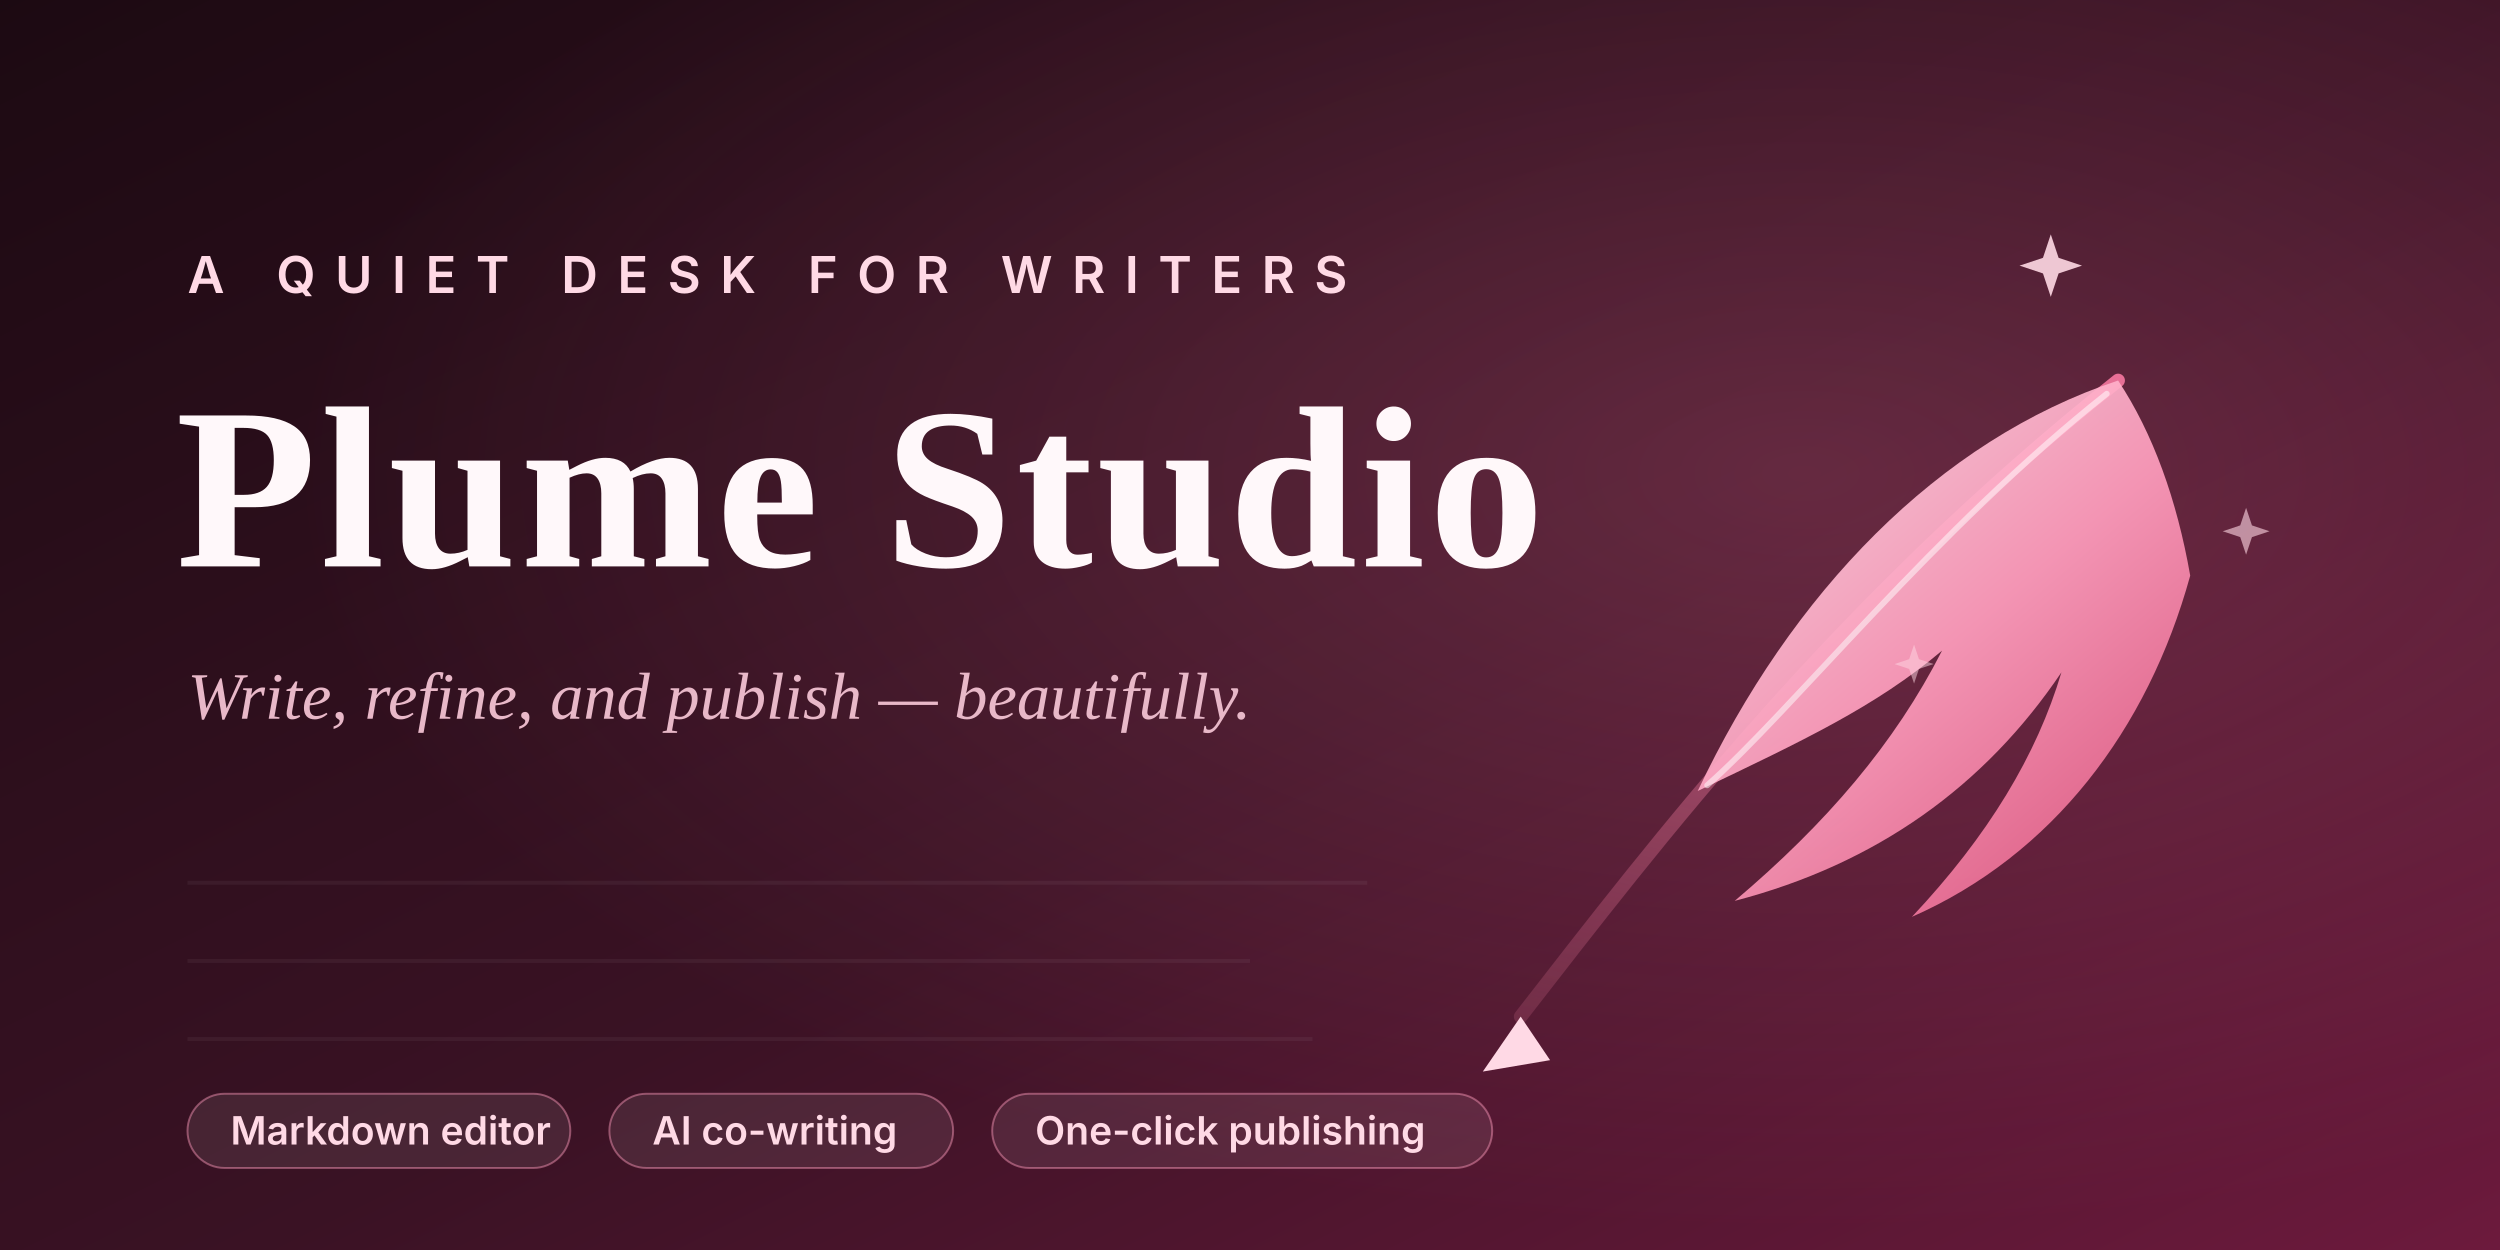
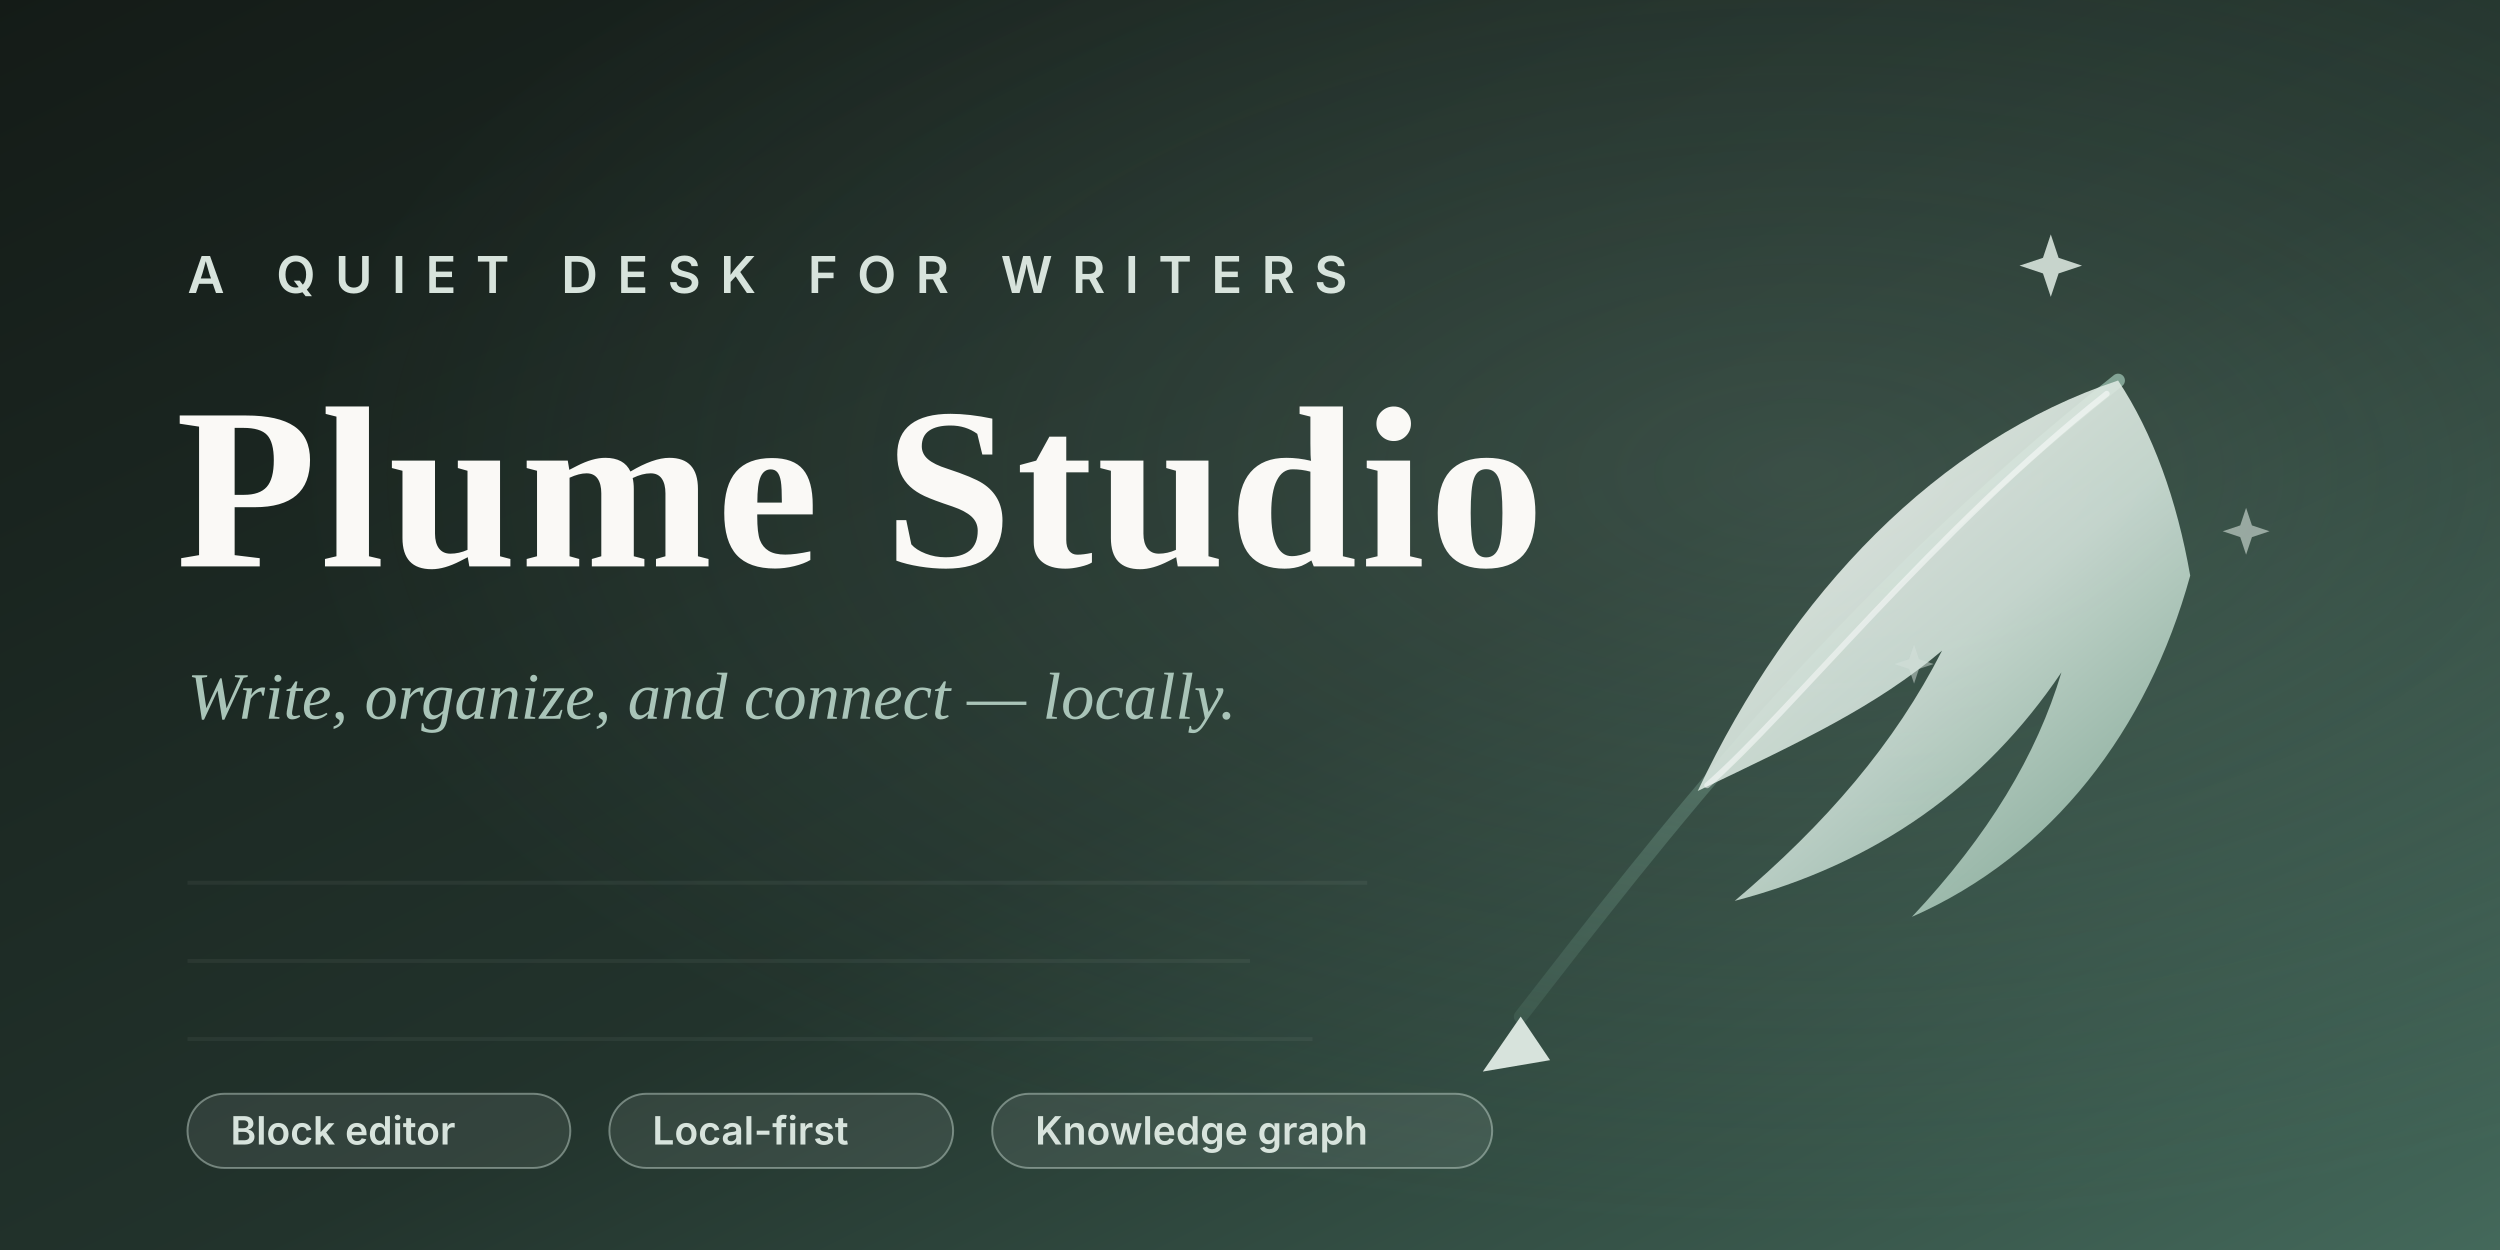
<svg xmlns="http://www.w3.org/2000/svg" width="1280" height="640" viewBox="0 0 1280 640" role="img" aria-label="Plume Studio — a quiet desk for writing, refining, and publishing">
  <defs>
    <linearGradient id="bg" x1="0" y1="0" x2="1" y2="1">
-       <stop offset="0" stop-color="#1c0a12" />
-       <stop offset="0.55" stop-color="#3a1224" />
-       <stop offset="1" stop-color="#6d1a3d" />
+       <stop offset="0" stop-color="#141b17" />
+       <stop offset="0.55" stop-color="#22332c" />
+       <stop offset="1" stop-color="#44695b" />
    </linearGradient>
    <linearGradient id="glow" x1="0" y1="0" x2="0" y2="1">
-       <stop offset="0" stop-color="#ff7da6" stop-opacity="0.85" />
-       <stop offset="1" stop-color="#c46280" stop-opacity="0.25" />
+       <stop offset="0" stop-color="#8fb3a3" stop-opacity="0.85" />
+       <stop offset="1" stop-color="#5e8474" stop-opacity="0.25" />
    </linearGradient>
    <linearGradient id="feather" x1="0" y1="0" x2="1" y2="1">
-       <stop offset="0" stop-color="#ffe3ec" />
-       <stop offset="0.5" stop-color="#ff9dbd" />
-       <stop offset="1" stop-color="#e2557f" />
+       <stop offset="0" stop-color="#faf9f6" />
+       <stop offset="0.5" stop-color="#cfe0d7" />
+       <stop offset="1" stop-color="#7fa895" />
    </linearGradient>
    <radialGradient id="halo" cx="0.72" cy="0.38" r="0.6">
-       <stop offset="0" stop-color="#ff7da6" stop-opacity="0.22" />
-       <stop offset="1" stop-color="#ff7da6" stop-opacity="0" />
+       <stop offset="0" stop-color="#8fb3a3" stop-opacity="0.22" />
+       <stop offset="1" stop-color="#8fb3a3" stop-opacity="0" />
    </radialGradient>
  </defs>
  <rect width="1280" height="640" fill="url(#bg)" />
  <rect width="1280" height="640" fill="url(#halo)" />
  <g stroke="#ffffff" stroke-opacity="0.05" stroke-width="2">
    <line x1="96" y1="452" x2="700" y2="452" />
    <line x1="96" y1="492" x2="640" y2="492" />
    <line x1="96" y1="532" x2="672" y2="532" />
  </g>
  <g transform="translate(870 96) rotate(14)">
    <path d="M14 434 C 60 330, 120 190, 232 44" fill="none" stroke="url(#glow)" stroke-width="7" stroke-linecap="round" />
    <path d="M232 44              C 150 96, 96 190, 74 300              C 120 262, 152 236, 178 200              C 166 252, 142 300, 106 350              C 172 314, 216 262, 240 196              C 238 240, 224 286, 196 336              C 258 288, 290 214, 292 132              C 276 96, 256 66, 232 44 Z" fill="url(#feather)" fill-opacity="0.92" />
    <path d="M228 52 C 160 140, 110 250, 78 296" fill="none" stroke="#fff" stroke-opacity="0.5" stroke-width="3" stroke-linecap="round" />
-     <path d="M14 434 L 2 466 L 34 452 Z" fill="#ffd9e5" />
+     <path d="M14 434 L 2 466 L 34 452 Z" fill="#d7e3dc" />
  </g>
-   <g fill="#ffd9e5">
+   <g fill="#d7e3dc">
    <path d="M1050 120 l4 12 12 4 -12 4 -4 12 -4 -12 -12 -4 12 -4 Z" fill-opacity="0.9" />
    <path d="M1150 260 l3 9 9 3 -9 3 -3 9 -3 -9 -9 -3 9 -3 Z" fill-opacity="0.6" />
    <path d="M980 330 l2.5 7.5 7.5 2.5 -7.5 2.5 -2.5 7.5 -2.5 -7.5 -7.5 -2.5 7.5 -2.5 Z" fill-opacity="0.5" />
  </g>
  <g font-family="Georgia, 'Times New Roman', serif">
-     <text x="96" y="150" fill="#ffd9e5" font-size="26" letter-spacing="10" font-family="Inter, -apple-system, 'Helvetica Neue', Arial, sans-serif" font-weight="600">A  QUIET  DESK  FOR  WRITERS</text>
-     <text x="90" y="290" fill="#fff8fa" font-size="118" font-weight="bold" letter-spacing="2">Plume Studio</text>
-     <text x="96" y="368" fill="#e8b8c8" font-size="34" font-style="italic">Write, refine, and publish — beautifully.</text>
+     <text x="96" y="150" fill="#d7e3dc" font-size="26" letter-spacing="10" font-family="Inter, -apple-system, 'Helvetica Neue', Arial, sans-serif" font-weight="600">A  QUIET  DESK  FOR  WRITERS</text>
+     <text x="90" y="290" fill="#faf9f6" font-size="118" font-weight="bold" letter-spacing="2">Plume Studio</text>
+     <text x="96" y="368" fill="#a9c4b8" font-size="34" font-style="italic">Write, organize, and connect — locally.</text>
  </g>
  <g font-family="Inter, -apple-system, 'Helvetica Neue', Arial, sans-serif" font-size="20" font-weight="600">
    <g>
-       <rect x="96" y="560" rx="19" width="196" height="38" fill="#ffffff" fill-opacity="0.08" stroke="#ff9dbd" stroke-opacity="0.45" />
-       <text x="118" y="586" fill="#ffd9e5">Markdown editor</text>
+       <rect x="96" y="560" rx="19" width="196" height="38" fill="#ffffff" fill-opacity="0.08" stroke="#cfe0d7" stroke-opacity="0.45" />
+       <text x="118" y="586" fill="#d7e3dc">Block editor</text>
    </g>
    <g>
-       <rect x="312" y="560" rx="19" width="176" height="38" fill="#ffffff" fill-opacity="0.08" stroke="#ff9dbd" stroke-opacity="0.45" />
-       <text x="334" y="586" fill="#ffd9e5">AI co-writing</text>
+       <rect x="312" y="560" rx="19" width="176" height="38" fill="#ffffff" fill-opacity="0.08" stroke="#cfe0d7" stroke-opacity="0.45" />
+       <text x="334" y="586" fill="#d7e3dc">Local-first</text>
    </g>
    <g>
-       <rect x="508" y="560" rx="19" width="256" height="38" fill="#ffffff" fill-opacity="0.08" stroke="#ff9dbd" stroke-opacity="0.45" />
-       <text x="530" y="586" fill="#ffd9e5">One-click publishing</text>
+       <rect x="508" y="560" rx="19" width="256" height="38" fill="#ffffff" fill-opacity="0.08" stroke="#cfe0d7" stroke-opacity="0.45" />
+       <text x="530" y="586" fill="#d7e3dc">Knowledge graph</text>
    </g>
  </g>
</svg>
